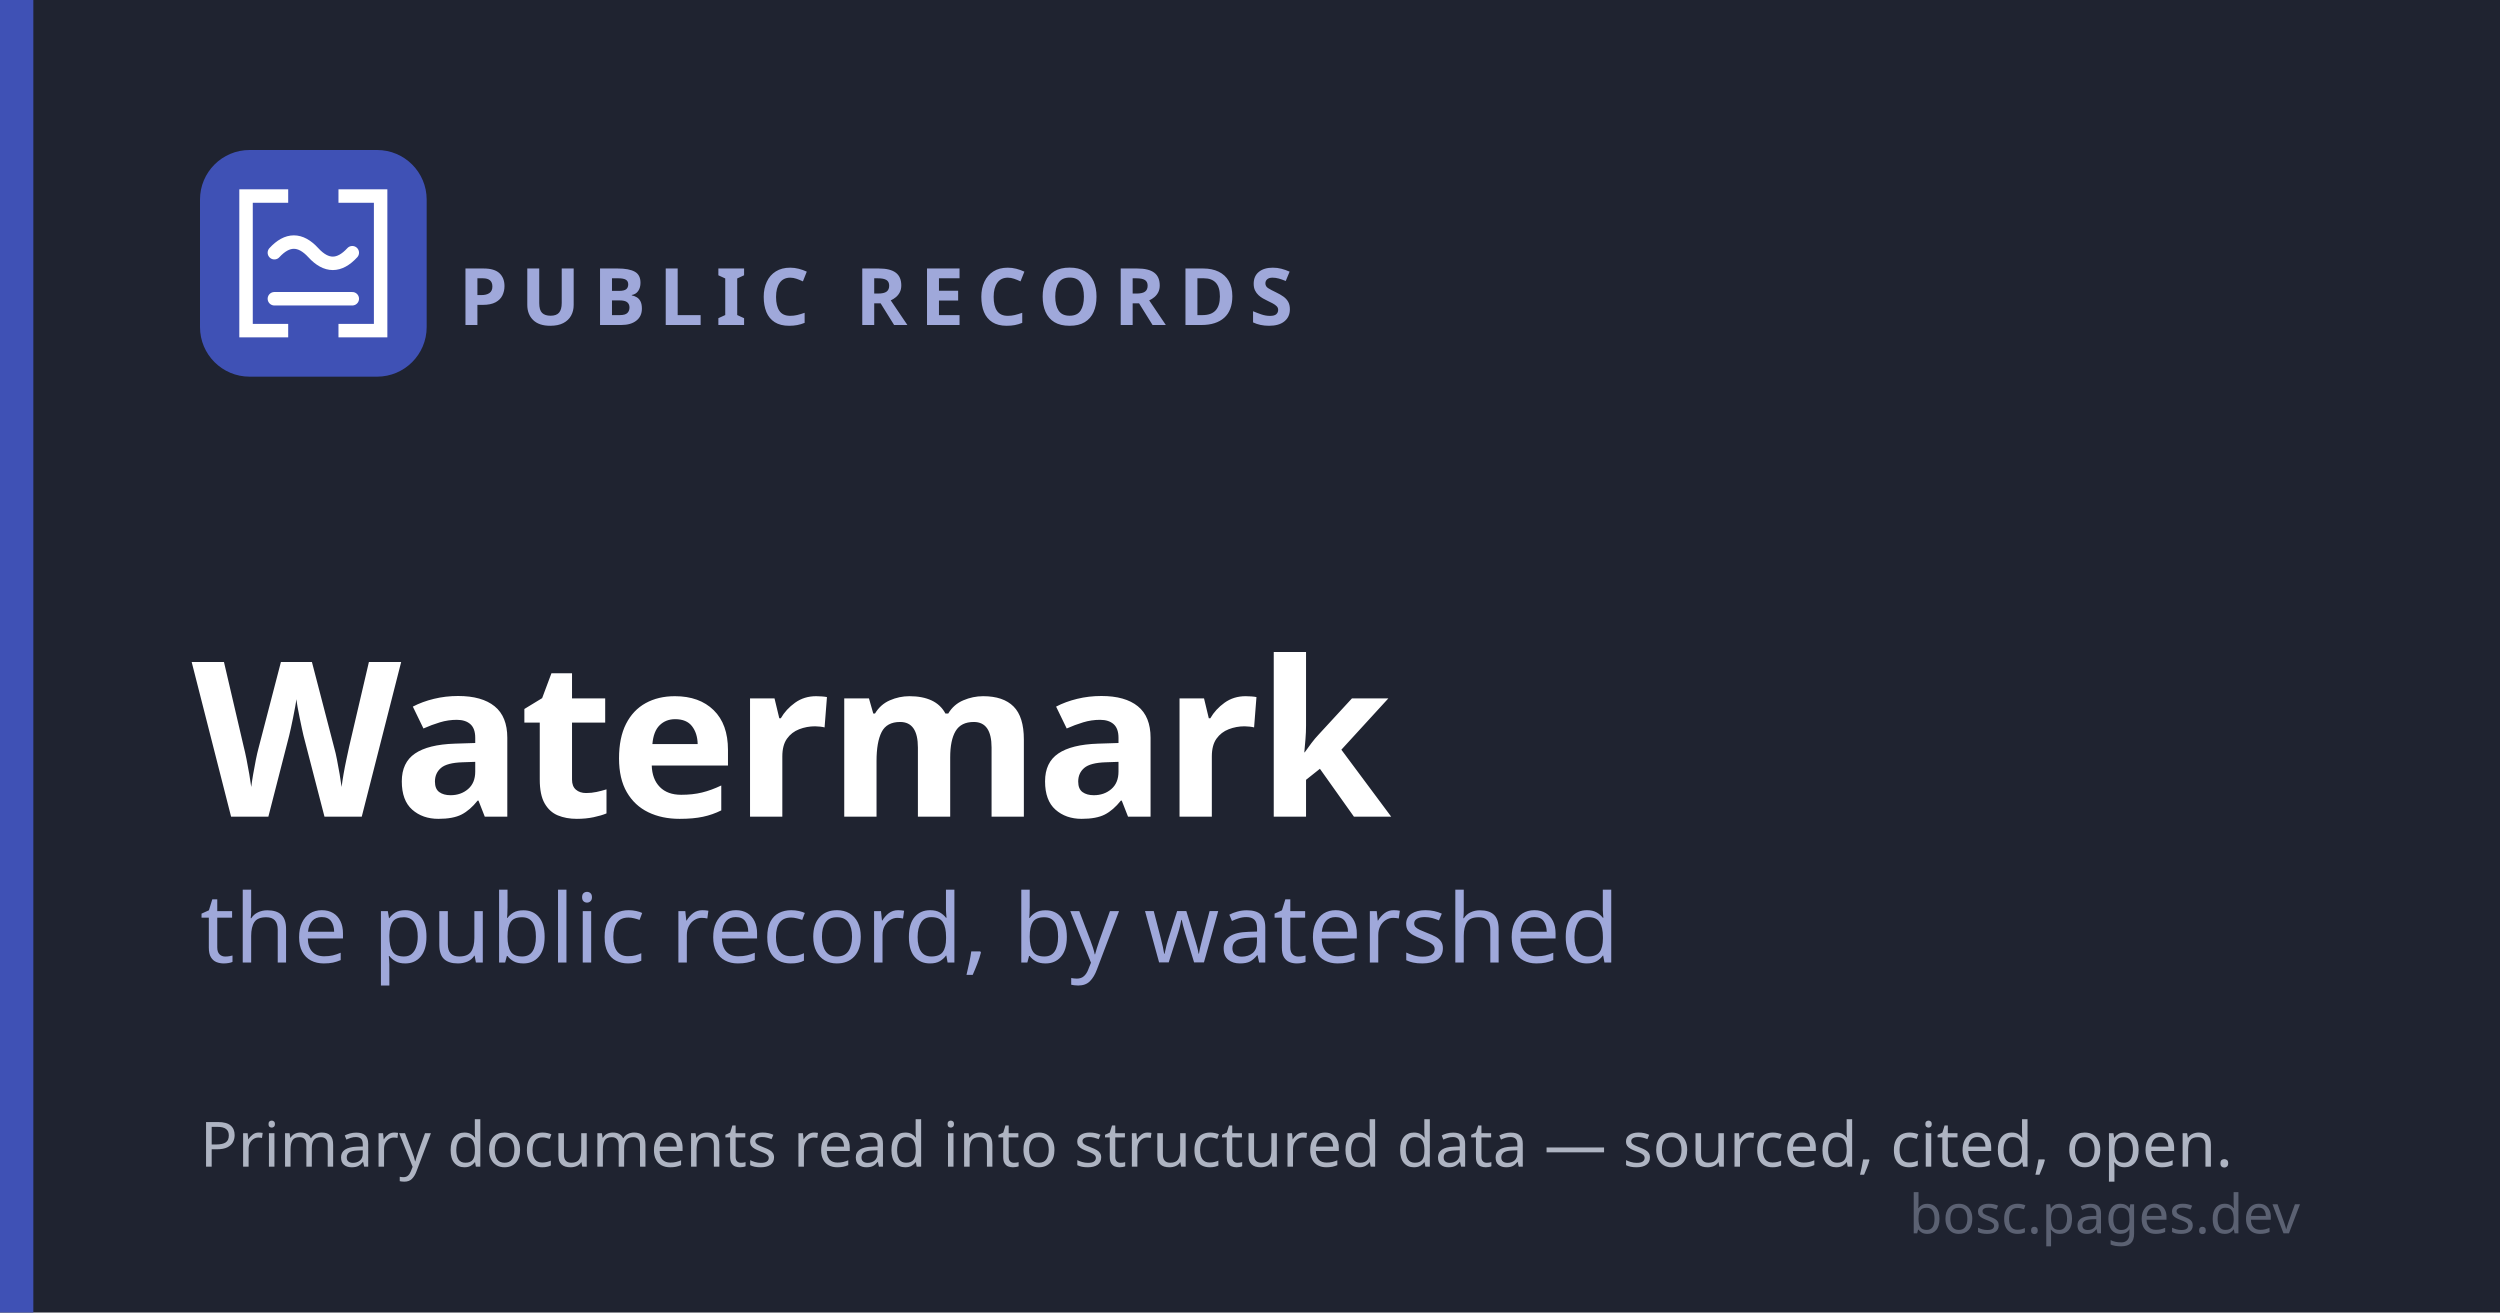
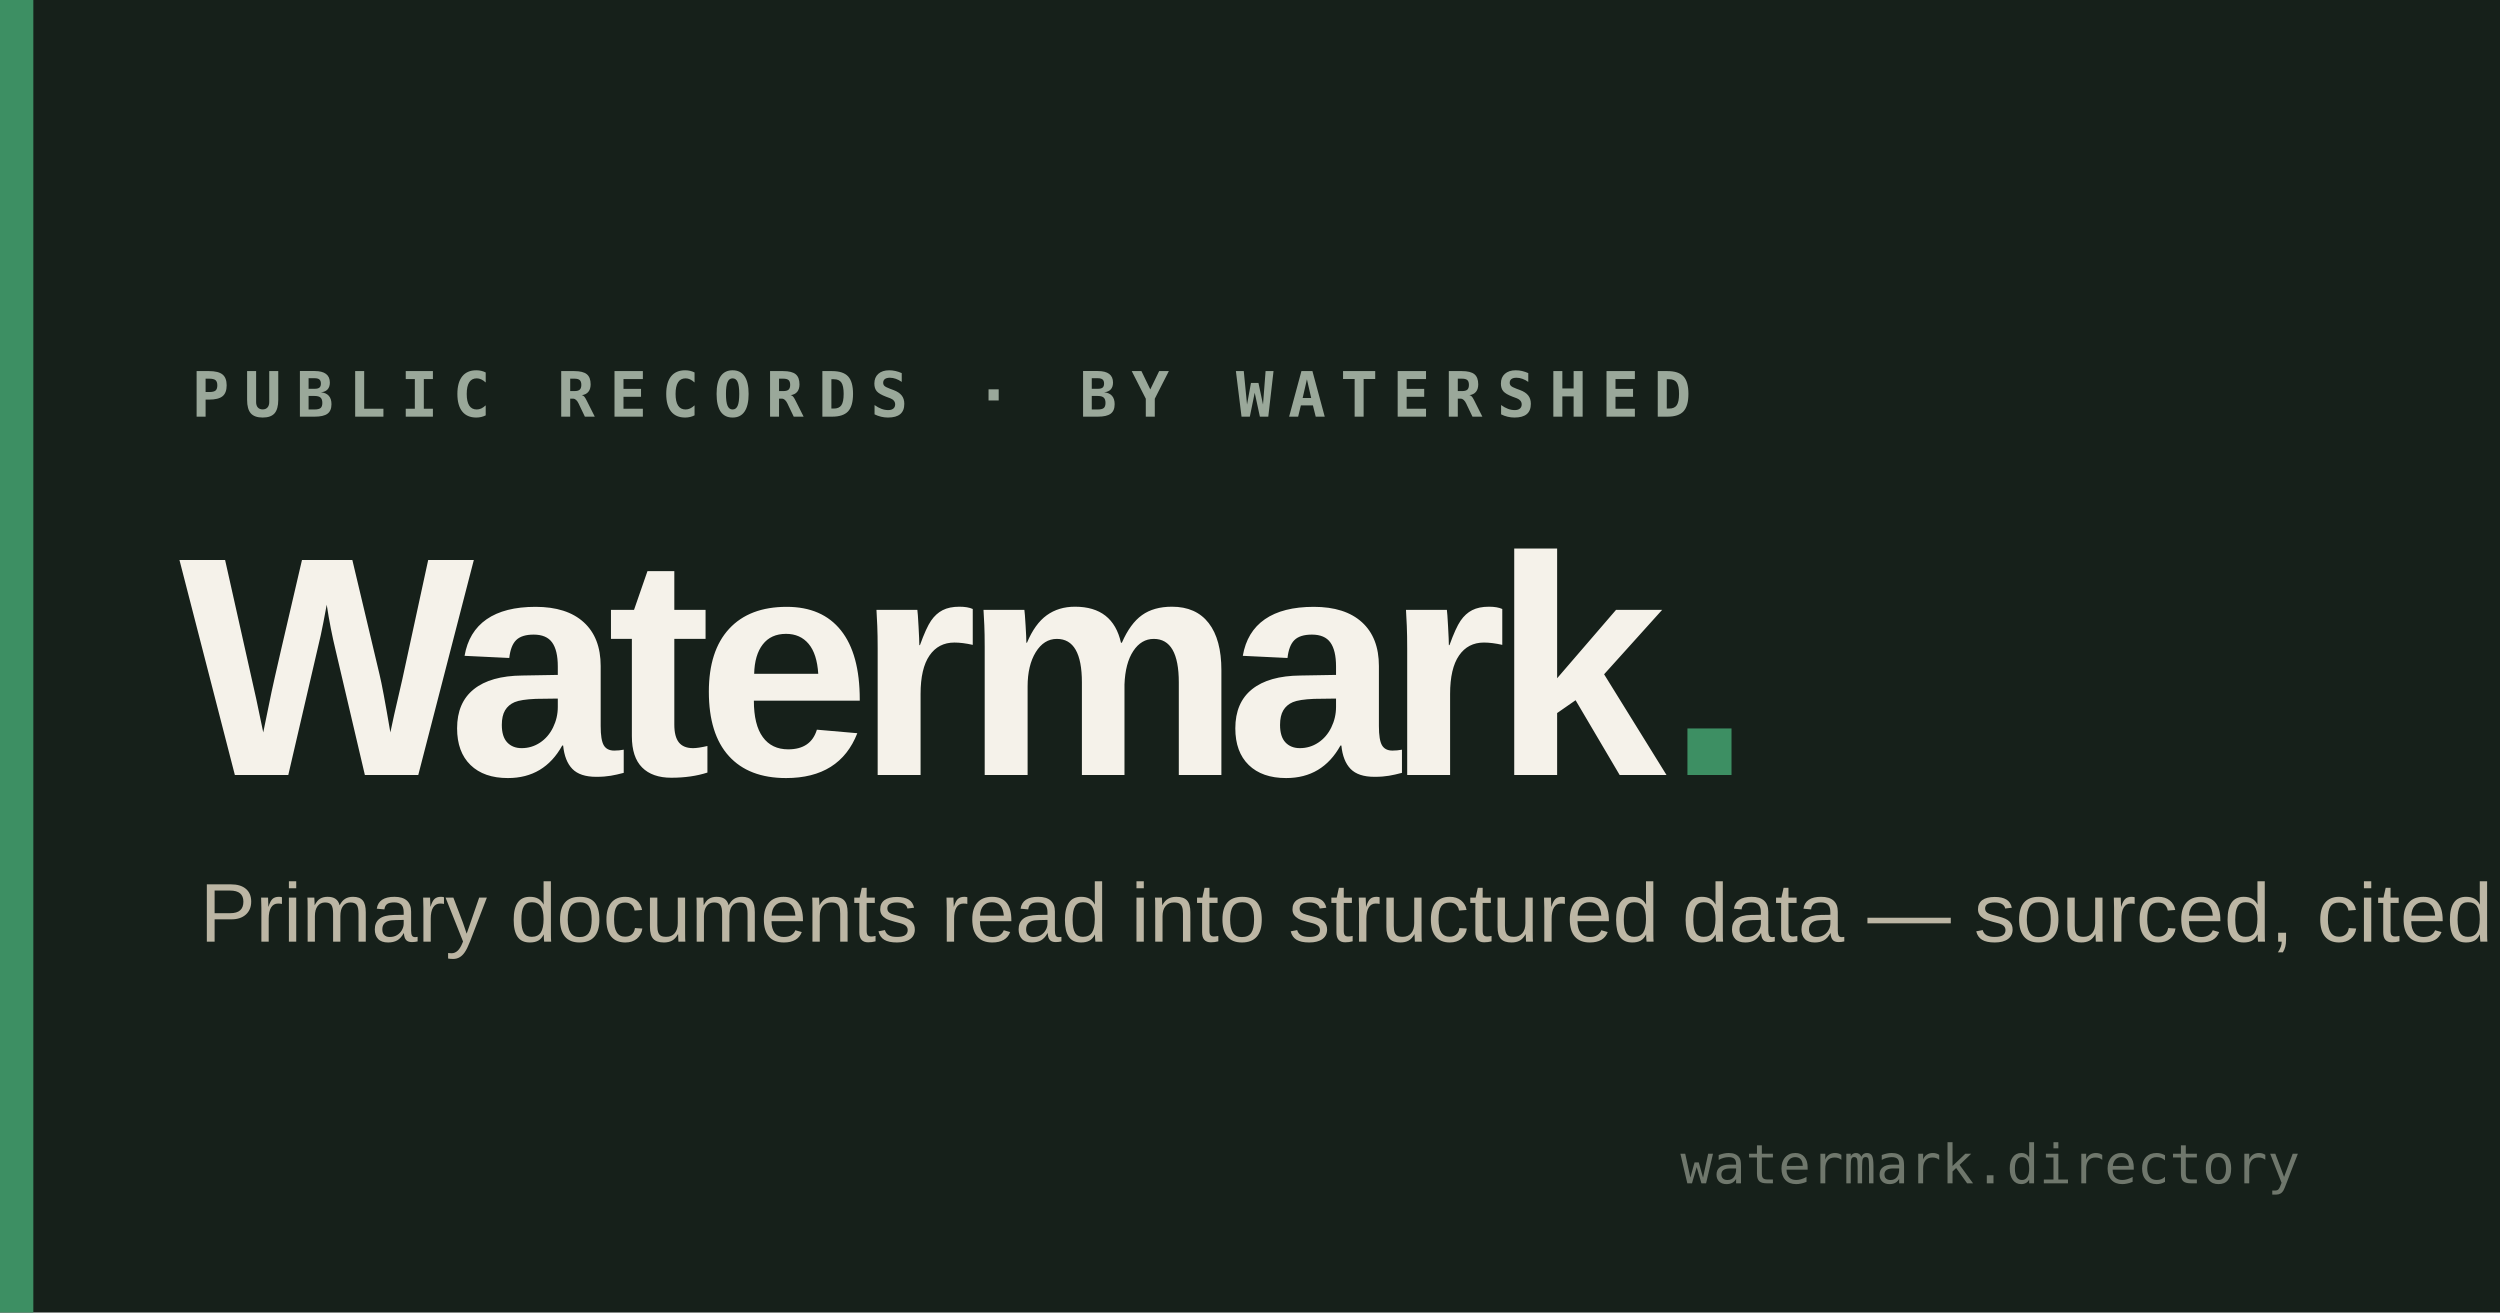
<svg xmlns="http://www.w3.org/2000/svg" width="1200" height="630" viewBox="0 0 1200 630">
-   <rect width="1200" height="630" fill="#1f2330" />
-   <rect width="16" height="630" fill="#3f51b5" />
-   <g transform="translate(96,72) scale(1.7)">
-     <rect width="64" height="64" rx="14" fill="#3f51b5" />
-     <g fill="none" stroke="#ffffff" stroke-width="3.8">
-       <path d="M23 13 H13 V51 H23" stroke-linecap="square" />
-       <path d="M41 13 H51 V51 H41" stroke-linecap="square" />
-       <path d="M21 29 q5.5 -6 11 0 t11 0" stroke-linecap="round" />
-       <line x1="21" y1="42" x2="43" y2="42" stroke-linecap="round" />
-     </g>
-   </g>
-   <text x="220" y="156" font-family="sans-serif" font-size="38" font-weight="700" letter-spacing="6" fill="#9fa8da">PUBLIC RECORDS</text>
-   <text x="92" y="392" font-family="sans-serif" font-size="104" font-weight="800" letter-spacing="-2" fill="#ffffff">Watermark</text>
-   <text x="96" y="462" font-family="sans-serif" font-size="46" fill="#9fa8da">the public record, by watershed</text>
-   <text x="96" y="560" font-family="sans-serif" font-size="30" fill="#aeb4c2">Primary documents read into structured data — sourced, cited, open.</text>
-   <text x="1104" y="592" text-anchor="end" font-family="sans-serif" font-size="26" fill="#5b6172">bosc.pages.dev</text>
+   <rect width="1200" height="630" fill="#16201a" />
+   <rect width="16" height="630" fill="#3d8f63" />
+   <text x="92" y="200" font-family="monospace" font-size="30" font-weight="600" letter-spacing="7" fill="#9aa89a">PUBLIC RECORDS · BY WATERSHED</text>
+   <text x="86" y="372" font-family="Archivo, Arial, sans-serif" font-size="150" font-weight="800" letter-spacing="-7" fill="#f5f2ea">Watermark<tspan fill="#3d8f63">.</tspan>
+   </text>
+   <text x="96" y="452" font-family="Archivo, Arial, sans-serif" font-size="40" fill="#bcb6a4">Primary documents read into structured data — sourced, cited, open.</text>
+   <text x="1104" y="568" text-anchor="end" font-family="monospace" font-size="26" fill="#6f776c">watermark.directory</text>
</svg>
